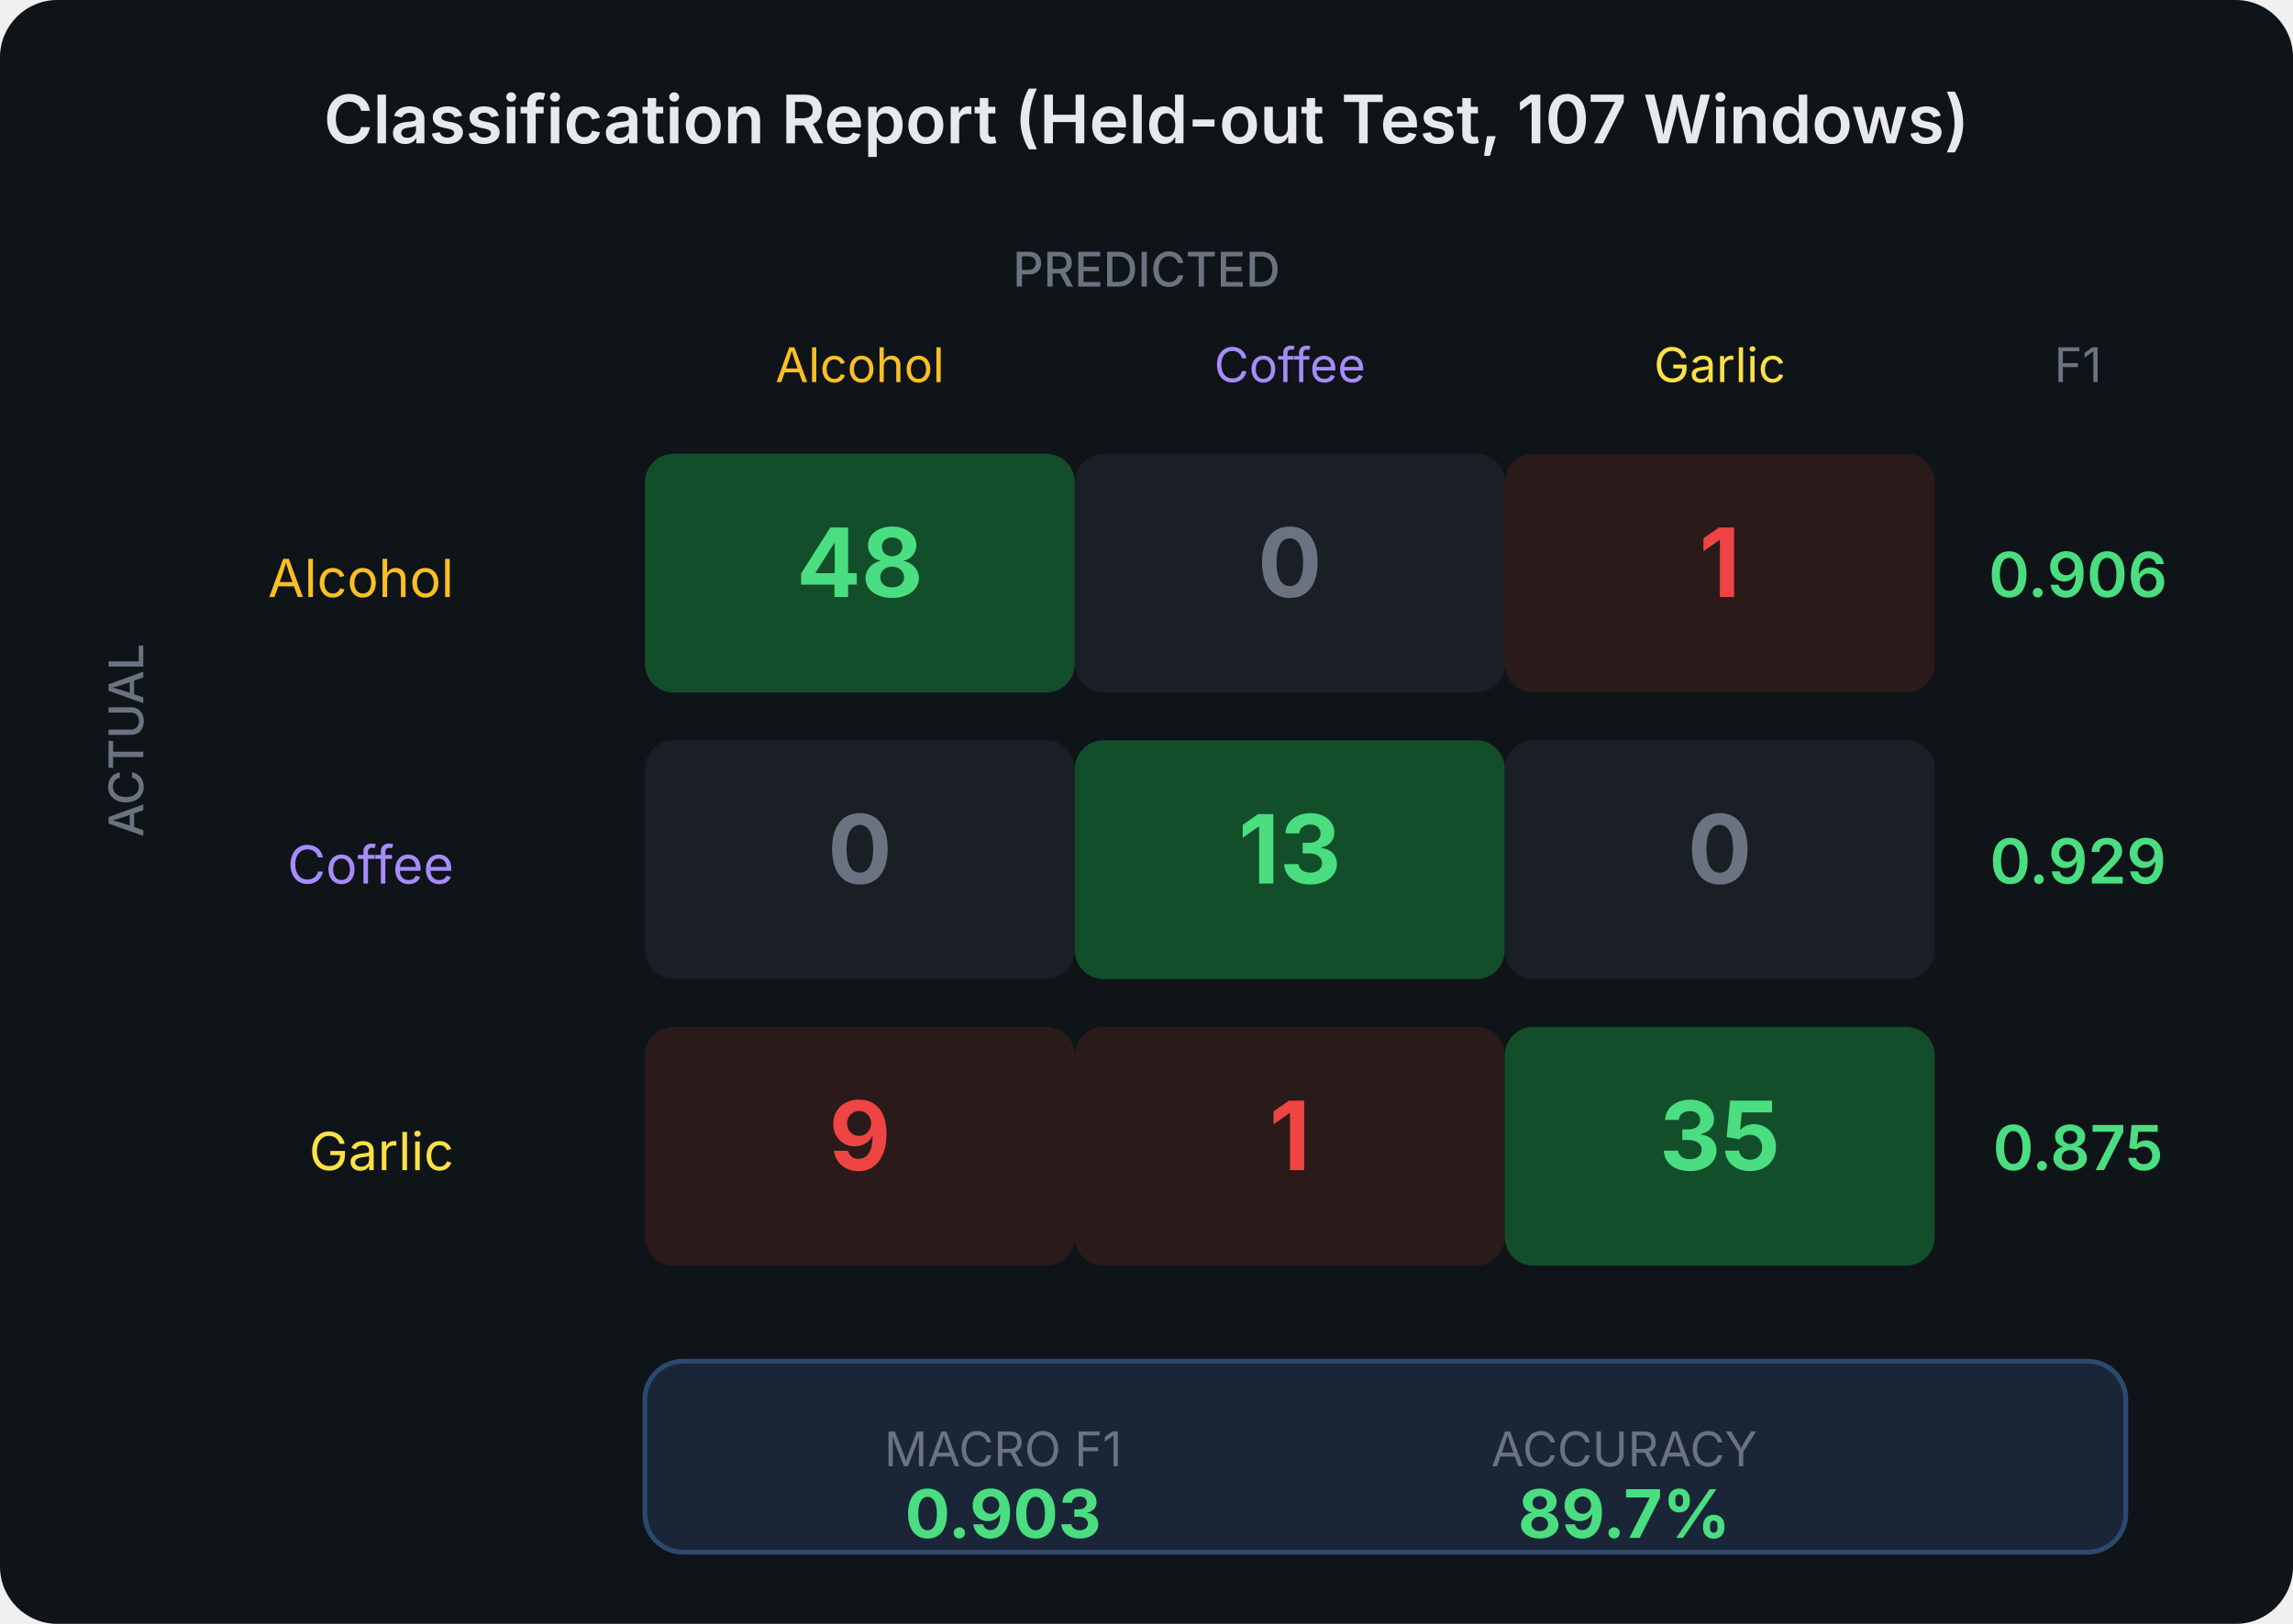
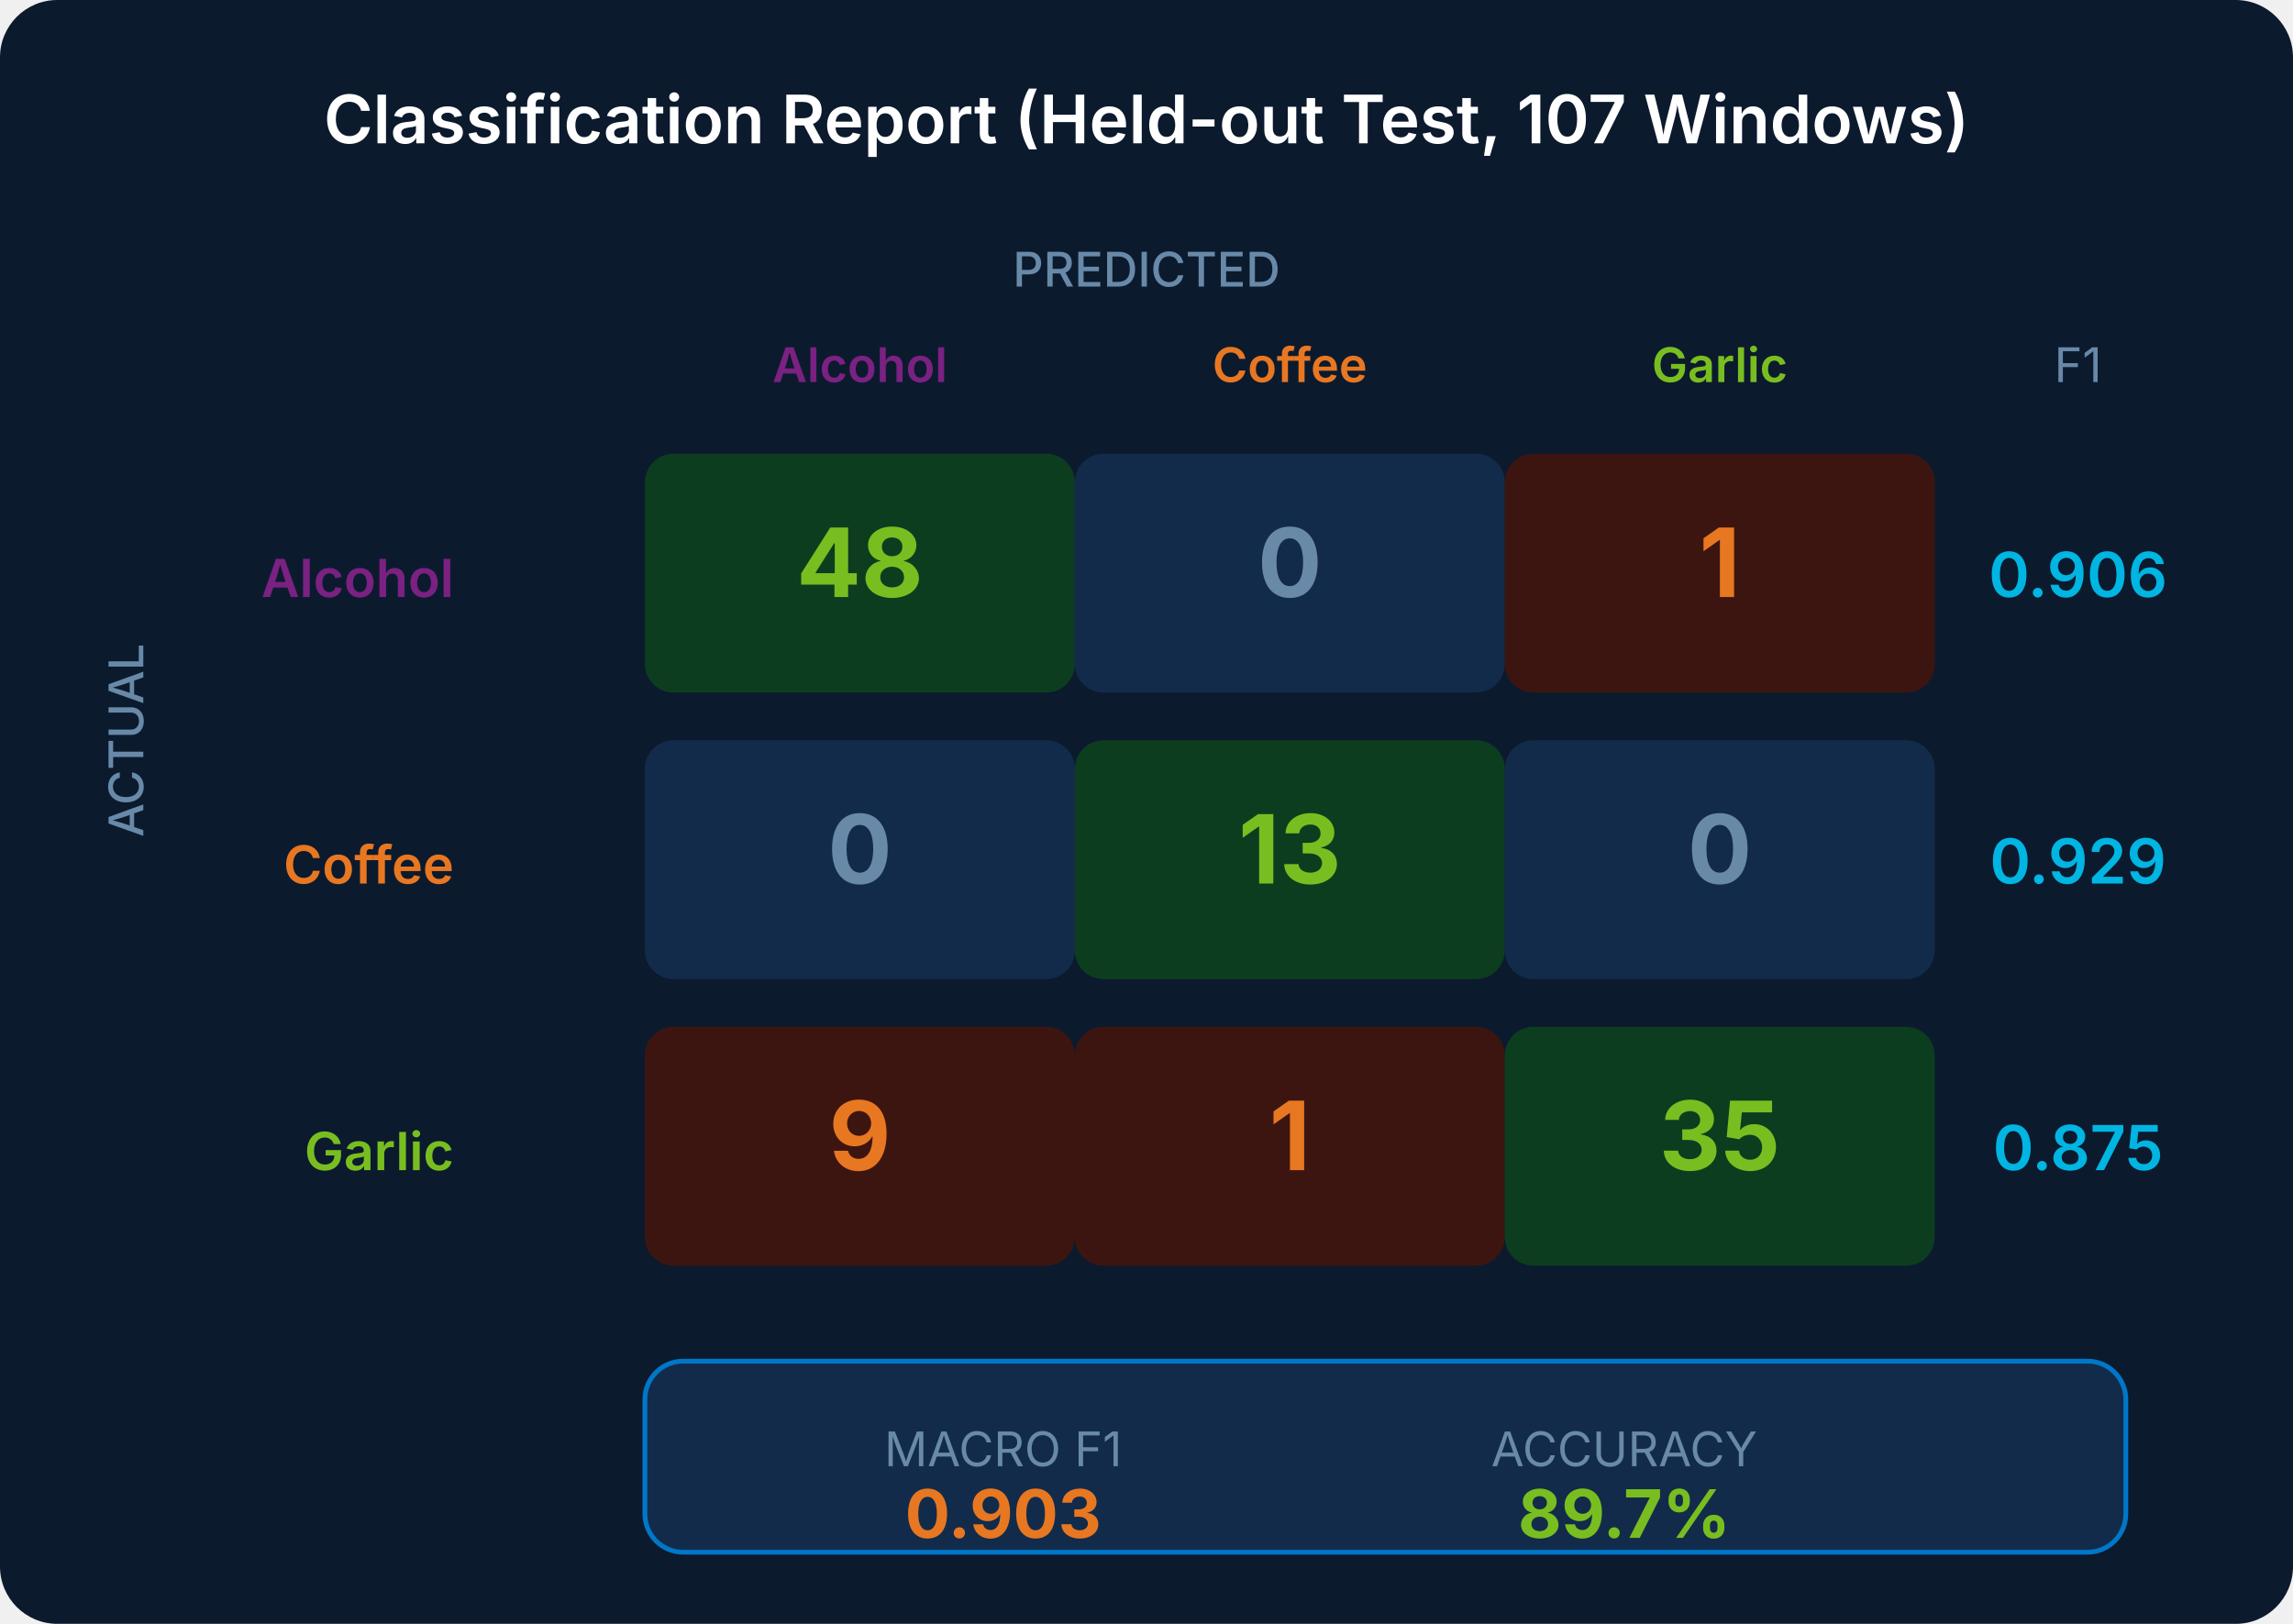
<svg xmlns="http://www.w3.org/2000/svg" viewBox="0 0 480 340" font-family="-apple-system, BlinkMacSystemFont, 'Segoe UI', sans-serif">
  <defs>
    <filter id="shadow" x="-5%" y="-5%" width="110%" height="120%">
-       <feDropShadow dx="0" dy="2" stdDeviation="3" flood-opacity="0.15" />
+       <feDropShadow dx="0" dy="2" stdDeviation="3" flood-opacity="0.2" />
    </filter>
  </defs>
-   <rect width="480" height="340" rx="12" fill="#0f1419" />
-   <text x="240" y="30" text-anchor="middle" fill="#e7e9ea" font-size="14" font-weight="600">Classification Report (Held-out Test, 107 Windows)</text>
-   <text x="240" y="60" text-anchor="middle" fill="#6b7280" font-size="10" font-weight="500">PREDICTED</text>
-   <text x="180" y="80" text-anchor="middle" fill="#fbbf24" font-size="10">Alcohol</text>
-   <text x="270" y="80" text-anchor="middle" fill="#a78bfa" font-size="10">Coffee</text>
-   <text x="360" y="80" text-anchor="middle" fill="#fde047" font-size="10">Garlic</text>
-   <text x="30" y="155" text-anchor="middle" fill="#6b7280" font-size="10" font-weight="500" transform="rotate(-90 30 155)">ACTUAL</text>
-   <text x="95" y="125" text-anchor="end" fill="#fbbf24" font-size="11">Alcohol</text>
-   <text x="95" y="185" text-anchor="end" fill="#a78bfa" font-size="11">Coffee</text>
-   <text x="95" y="245" text-anchor="end" fill="#fde047" font-size="11">Garlic</text>
-   <rect x="135" y="95" width="90" height="50" rx="6" fill="#134e2a" />
-   <text x="180" y="125" text-anchor="middle" fill="#4ade80" font-size="20" font-weight="700">48</text>
-   <rect x="225" y="95" width="90" height="50" rx="6" fill="#1a1f26" />
-   <text x="270" y="125" text-anchor="middle" fill="#6b7280" font-size="20" font-weight="700">0</text>
-   <rect x="315" y="95" width="90" height="50" rx="6" fill="#2a1a1a" />
-   <text x="360" y="125" text-anchor="middle" fill="#ef4444" font-size="20" font-weight="700">1</text>
-   <rect x="135" y="155" width="90" height="50" rx="6" fill="#1a1f26" />
-   <text x="180" y="185" text-anchor="middle" fill="#6b7280" font-size="20" font-weight="700">0</text>
-   <rect x="225" y="155" width="90" height="50" rx="6" fill="#134e2a" />
-   <text x="270" y="185" text-anchor="middle" fill="#4ade80" font-size="20" font-weight="700">13</text>
-   <rect x="315" y="155" width="90" height="50" rx="6" fill="#1a1f26" />
-   <text x="360" y="185" text-anchor="middle" fill="#6b7280" font-size="20" font-weight="700">0</text>
-   <rect x="135" y="215" width="90" height="50" rx="6" fill="#2a1a1a" />
-   <text x="180" y="245" text-anchor="middle" fill="#ef4444" font-size="20" font-weight="700">9</text>
-   <rect x="225" y="215" width="90" height="50" rx="6" fill="#2a1a1a" />
-   <text x="270" y="245" text-anchor="middle" fill="#ef4444" font-size="20" font-weight="700">1</text>
-   <rect x="315" y="215" width="90" height="50" rx="6" fill="#134e2a" />
-   <text x="360" y="245" text-anchor="middle" fill="#4ade80" font-size="20" font-weight="700">35</text>
-   <text x="435" y="80" text-anchor="middle" fill="#6b7280" font-size="10">F1</text>
-   <text x="435" y="125" text-anchor="middle" fill="#4ade80" font-size="13" font-weight="600">0.906</text>
-   <text x="435" y="185" text-anchor="middle" fill="#4ade80" font-size="13" font-weight="600">0.929</text>
-   <text x="435" y="245" text-anchor="middle" fill="#4ade80" font-size="13" font-weight="600">0.875</text>
-   <rect x="135" y="285" width="310" height="40" rx="8" fill="#1a2638" stroke="#2d4a6e" stroke-width="1" />
-   <text x="210" y="307" text-anchor="middle" fill="#6b7280" font-size="10">MACRO F1</text>
-   <text x="210" y="322" text-anchor="middle" fill="#4ade80" font-size="14" font-weight="700">0.903</text>
-   <text x="340" y="307" text-anchor="middle" fill="#6b7280" font-size="10">ACCURACY</text>
-   <text x="340" y="322" text-anchor="middle" fill="#4ade80" font-size="14" font-weight="700">89.7%</text>
+   <rect width="480" height="340" rx="12" fill="#0C1A2E" />
+   <text x="240" y="30" text-anchor="middle" fill="#FFFFFF" font-size="14" font-weight="600">Classification Report (Held-out Test, 107 Windows)</text>
+   <text x="240" y="60" text-anchor="middle" fill="#6889A8" font-size="10" font-weight="500">PREDICTED</text>
+   <text x="180" y="80" text-anchor="middle" fill="#7A2182" font-size="10" font-weight="600">Alcohol</text>
+   <text x="270" y="80" text-anchor="middle" fill="#E87722" font-size="10" font-weight="600">Coffee</text>
+   <text x="360" y="80" text-anchor="middle" fill="#78BE20" font-size="10" font-weight="600">Garlic</text>
+   <text x="30" y="155" text-anchor="middle" fill="#6889A8" font-size="10" font-weight="500" transform="rotate(-90 30 155)">ACTUAL</text>
+   <text x="95" y="125" text-anchor="end" fill="#7A2182" font-size="11" font-weight="600">Alcohol</text>
+   <text x="95" y="185" text-anchor="end" fill="#E87722" font-size="11" font-weight="600">Coffee</text>
+   <text x="95" y="245" text-anchor="end" fill="#78BE20" font-size="11" font-weight="600">Garlic</text>
+   <rect x="135" y="95" width="90" height="50" rx="6" fill="#0D3D1F" />
+   <text x="180" y="125" text-anchor="middle" fill="#78BE20" font-size="20" font-weight="700">48</text>
+   <rect x="225" y="95" width="90" height="50" rx="6" fill="#132B4A" />
+   <text x="270" y="125" text-anchor="middle" fill="#6889A8" font-size="20" font-weight="700">0</text>
+   <rect x="315" y="95" width="90" height="50" rx="6" fill="#3D1510" />
+   <text x="360" y="125" text-anchor="middle" fill="#E87722" font-size="20" font-weight="700">1</text>
+   <rect x="135" y="155" width="90" height="50" rx="6" fill="#132B4A" />
+   <text x="180" y="185" text-anchor="middle" fill="#6889A8" font-size="20" font-weight="700">0</text>
+   <rect x="225" y="155" width="90" height="50" rx="6" fill="#0D3D1F" />
+   <text x="270" y="185" text-anchor="middle" fill="#78BE20" font-size="20" font-weight="700">13</text>
+   <rect x="315" y="155" width="90" height="50" rx="6" fill="#132B4A" />
+   <text x="360" y="185" text-anchor="middle" fill="#6889A8" font-size="20" font-weight="700">0</text>
+   <rect x="135" y="215" width="90" height="50" rx="6" fill="#3D1510" />
+   <text x="180" y="245" text-anchor="middle" fill="#E87722" font-size="20" font-weight="700">9</text>
+   <rect x="225" y="215" width="90" height="50" rx="6" fill="#3D1510" />
+   <text x="270" y="245" text-anchor="middle" fill="#E87722" font-size="20" font-weight="700">1</text>
+   <rect x="315" y="215" width="90" height="50" rx="6" fill="#0D3D1F" />
+   <text x="360" y="245" text-anchor="middle" fill="#78BE20" font-size="20" font-weight="700">35</text>
+   <text x="435" y="80" text-anchor="middle" fill="#6889A8" font-size="10">F1</text>
+   <text x="435" y="125" text-anchor="middle" fill="#00B5E2" font-size="13" font-weight="600">0.906</text>
+   <text x="435" y="185" text-anchor="middle" fill="#00B5E2" font-size="13" font-weight="600">0.929</text>
+   <text x="435" y="245" text-anchor="middle" fill="#00B5E2" font-size="13" font-weight="600">0.875</text>
+   <rect x="135" y="285" width="310" height="40" rx="8" fill="#132B4A" stroke="#0077C8" stroke-width="1" />
+   <text x="210" y="307" text-anchor="middle" fill="#6889A8" font-size="10">MACRO F1</text>
+   <text x="210" y="322" text-anchor="middle" fill="#E87722" font-size="14" font-weight="700">0.903</text>
+   <text x="340" y="307" text-anchor="middle" fill="#6889A8" font-size="10">ACCURACY</text>
+   <text x="340" y="322" text-anchor="middle" fill="#78BE20" font-size="14" font-weight="700">89.7%</text>
</svg>
